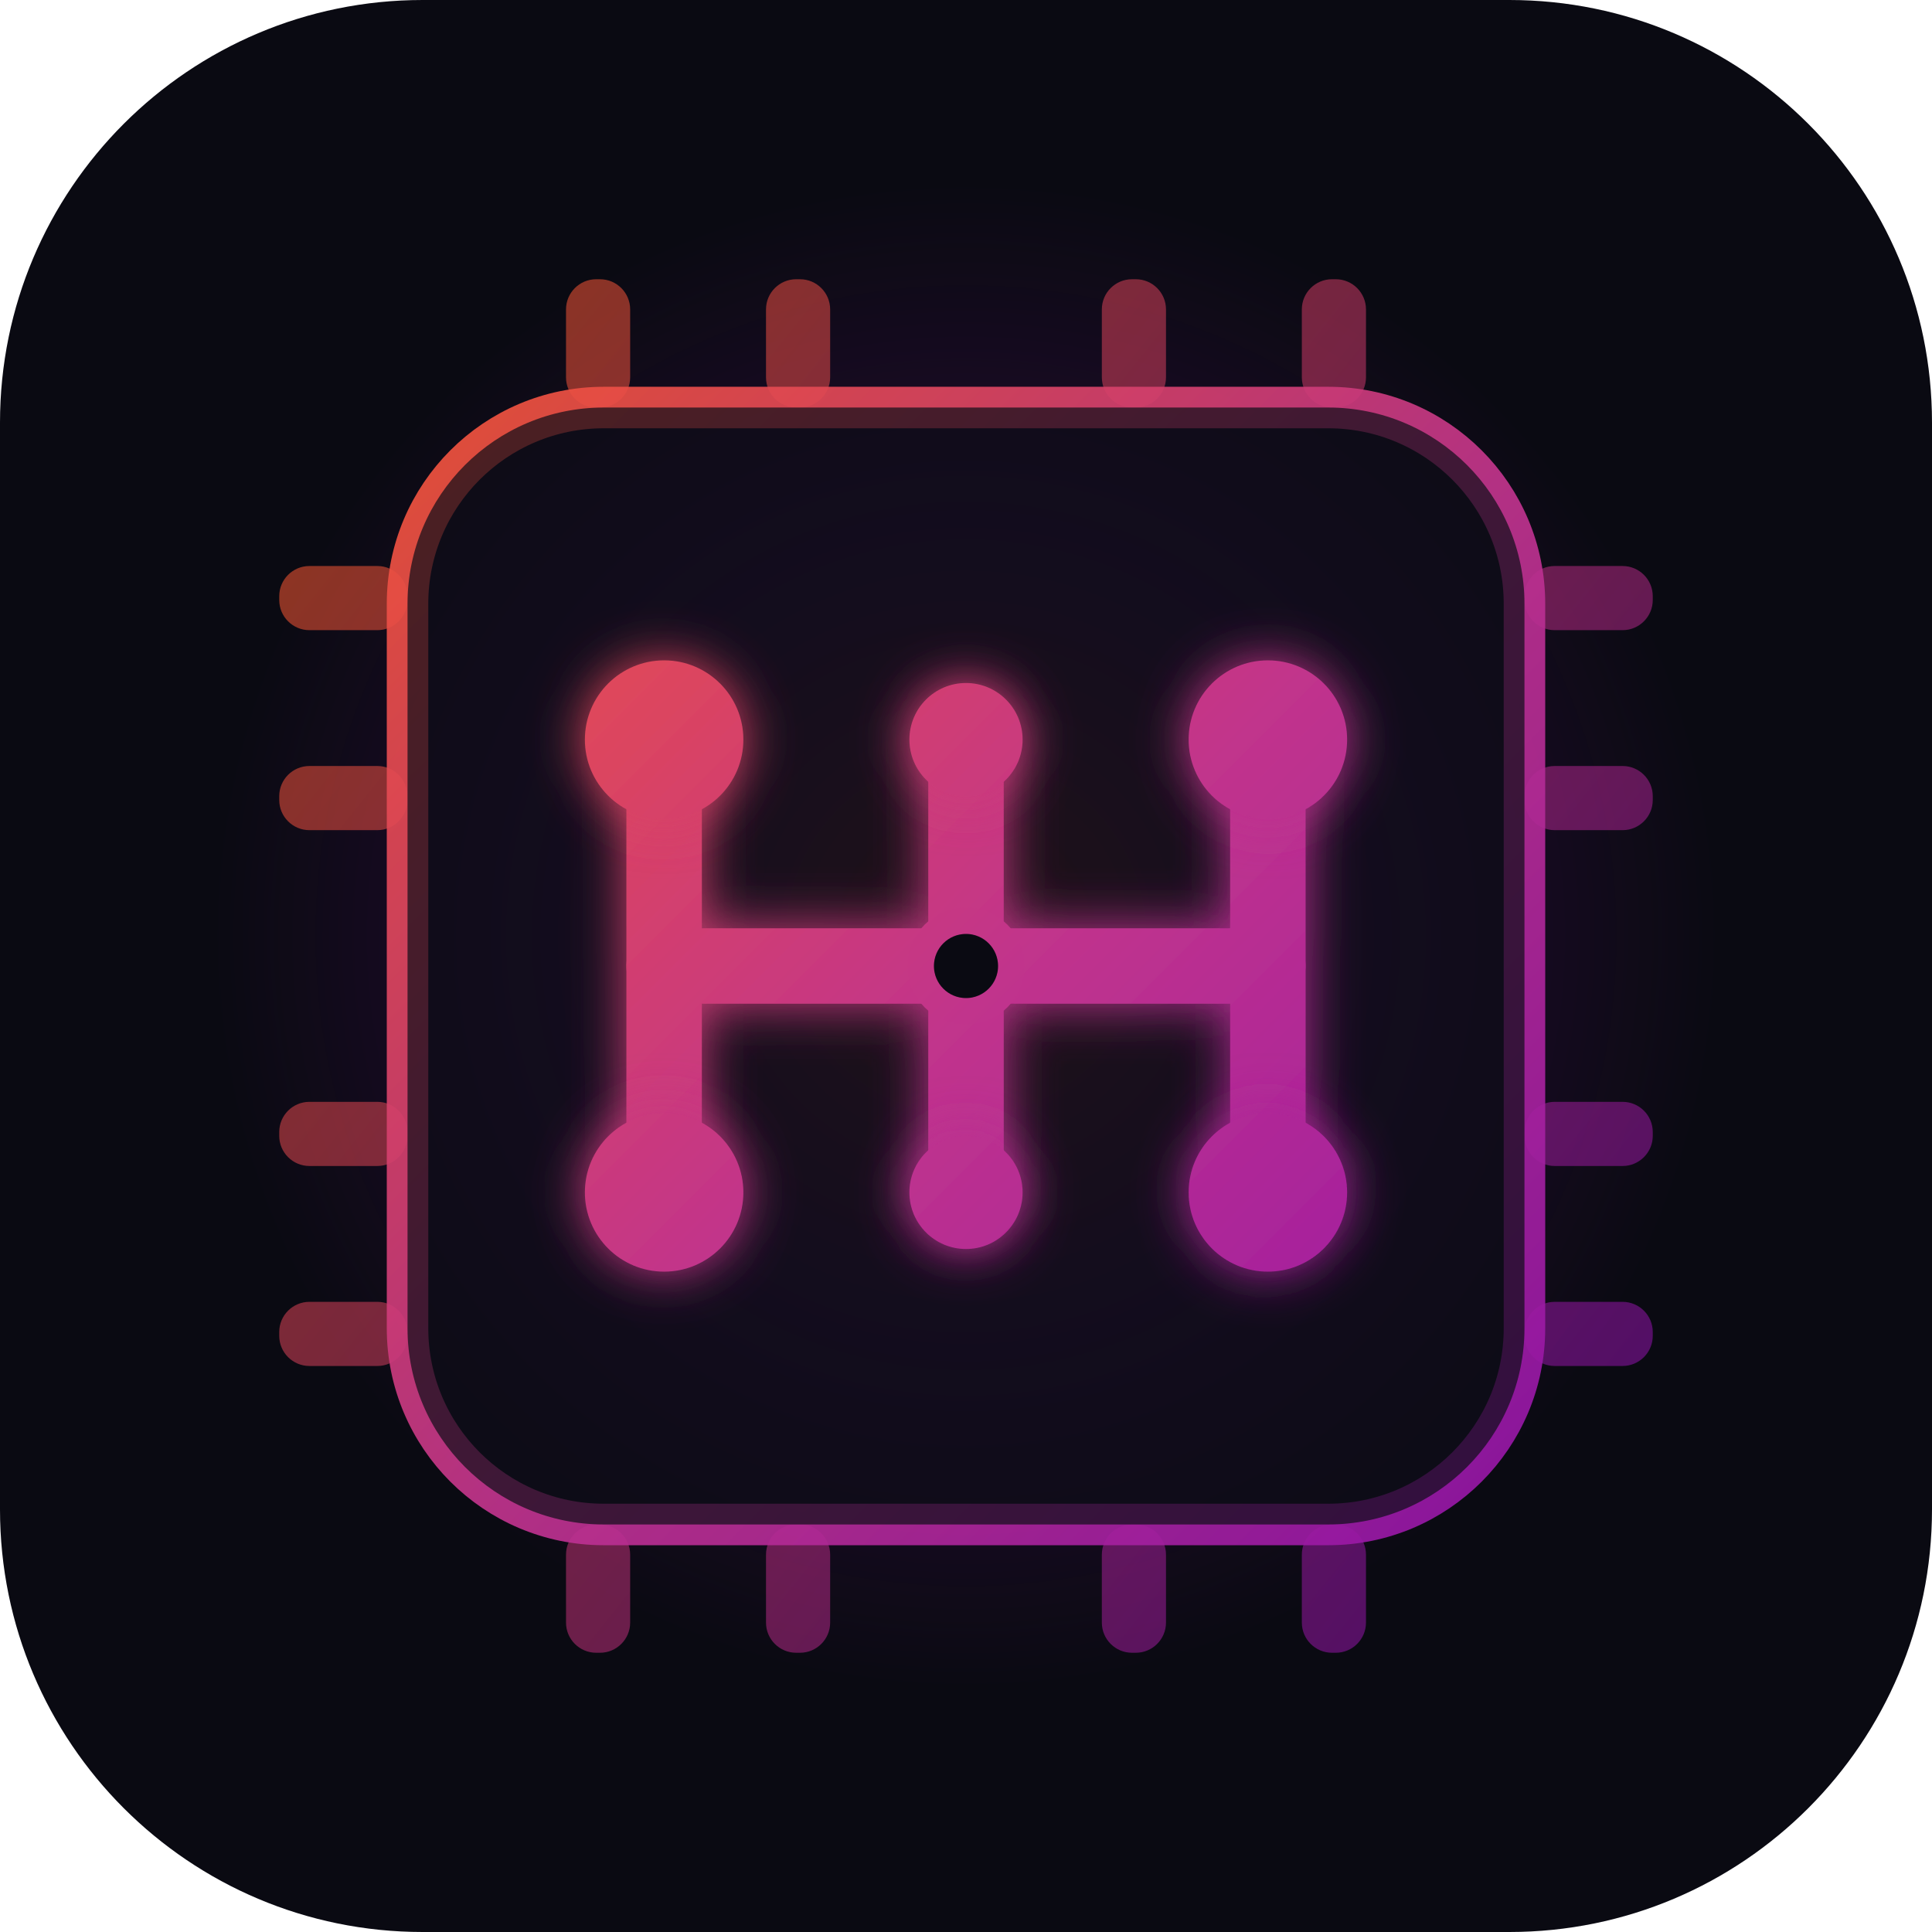
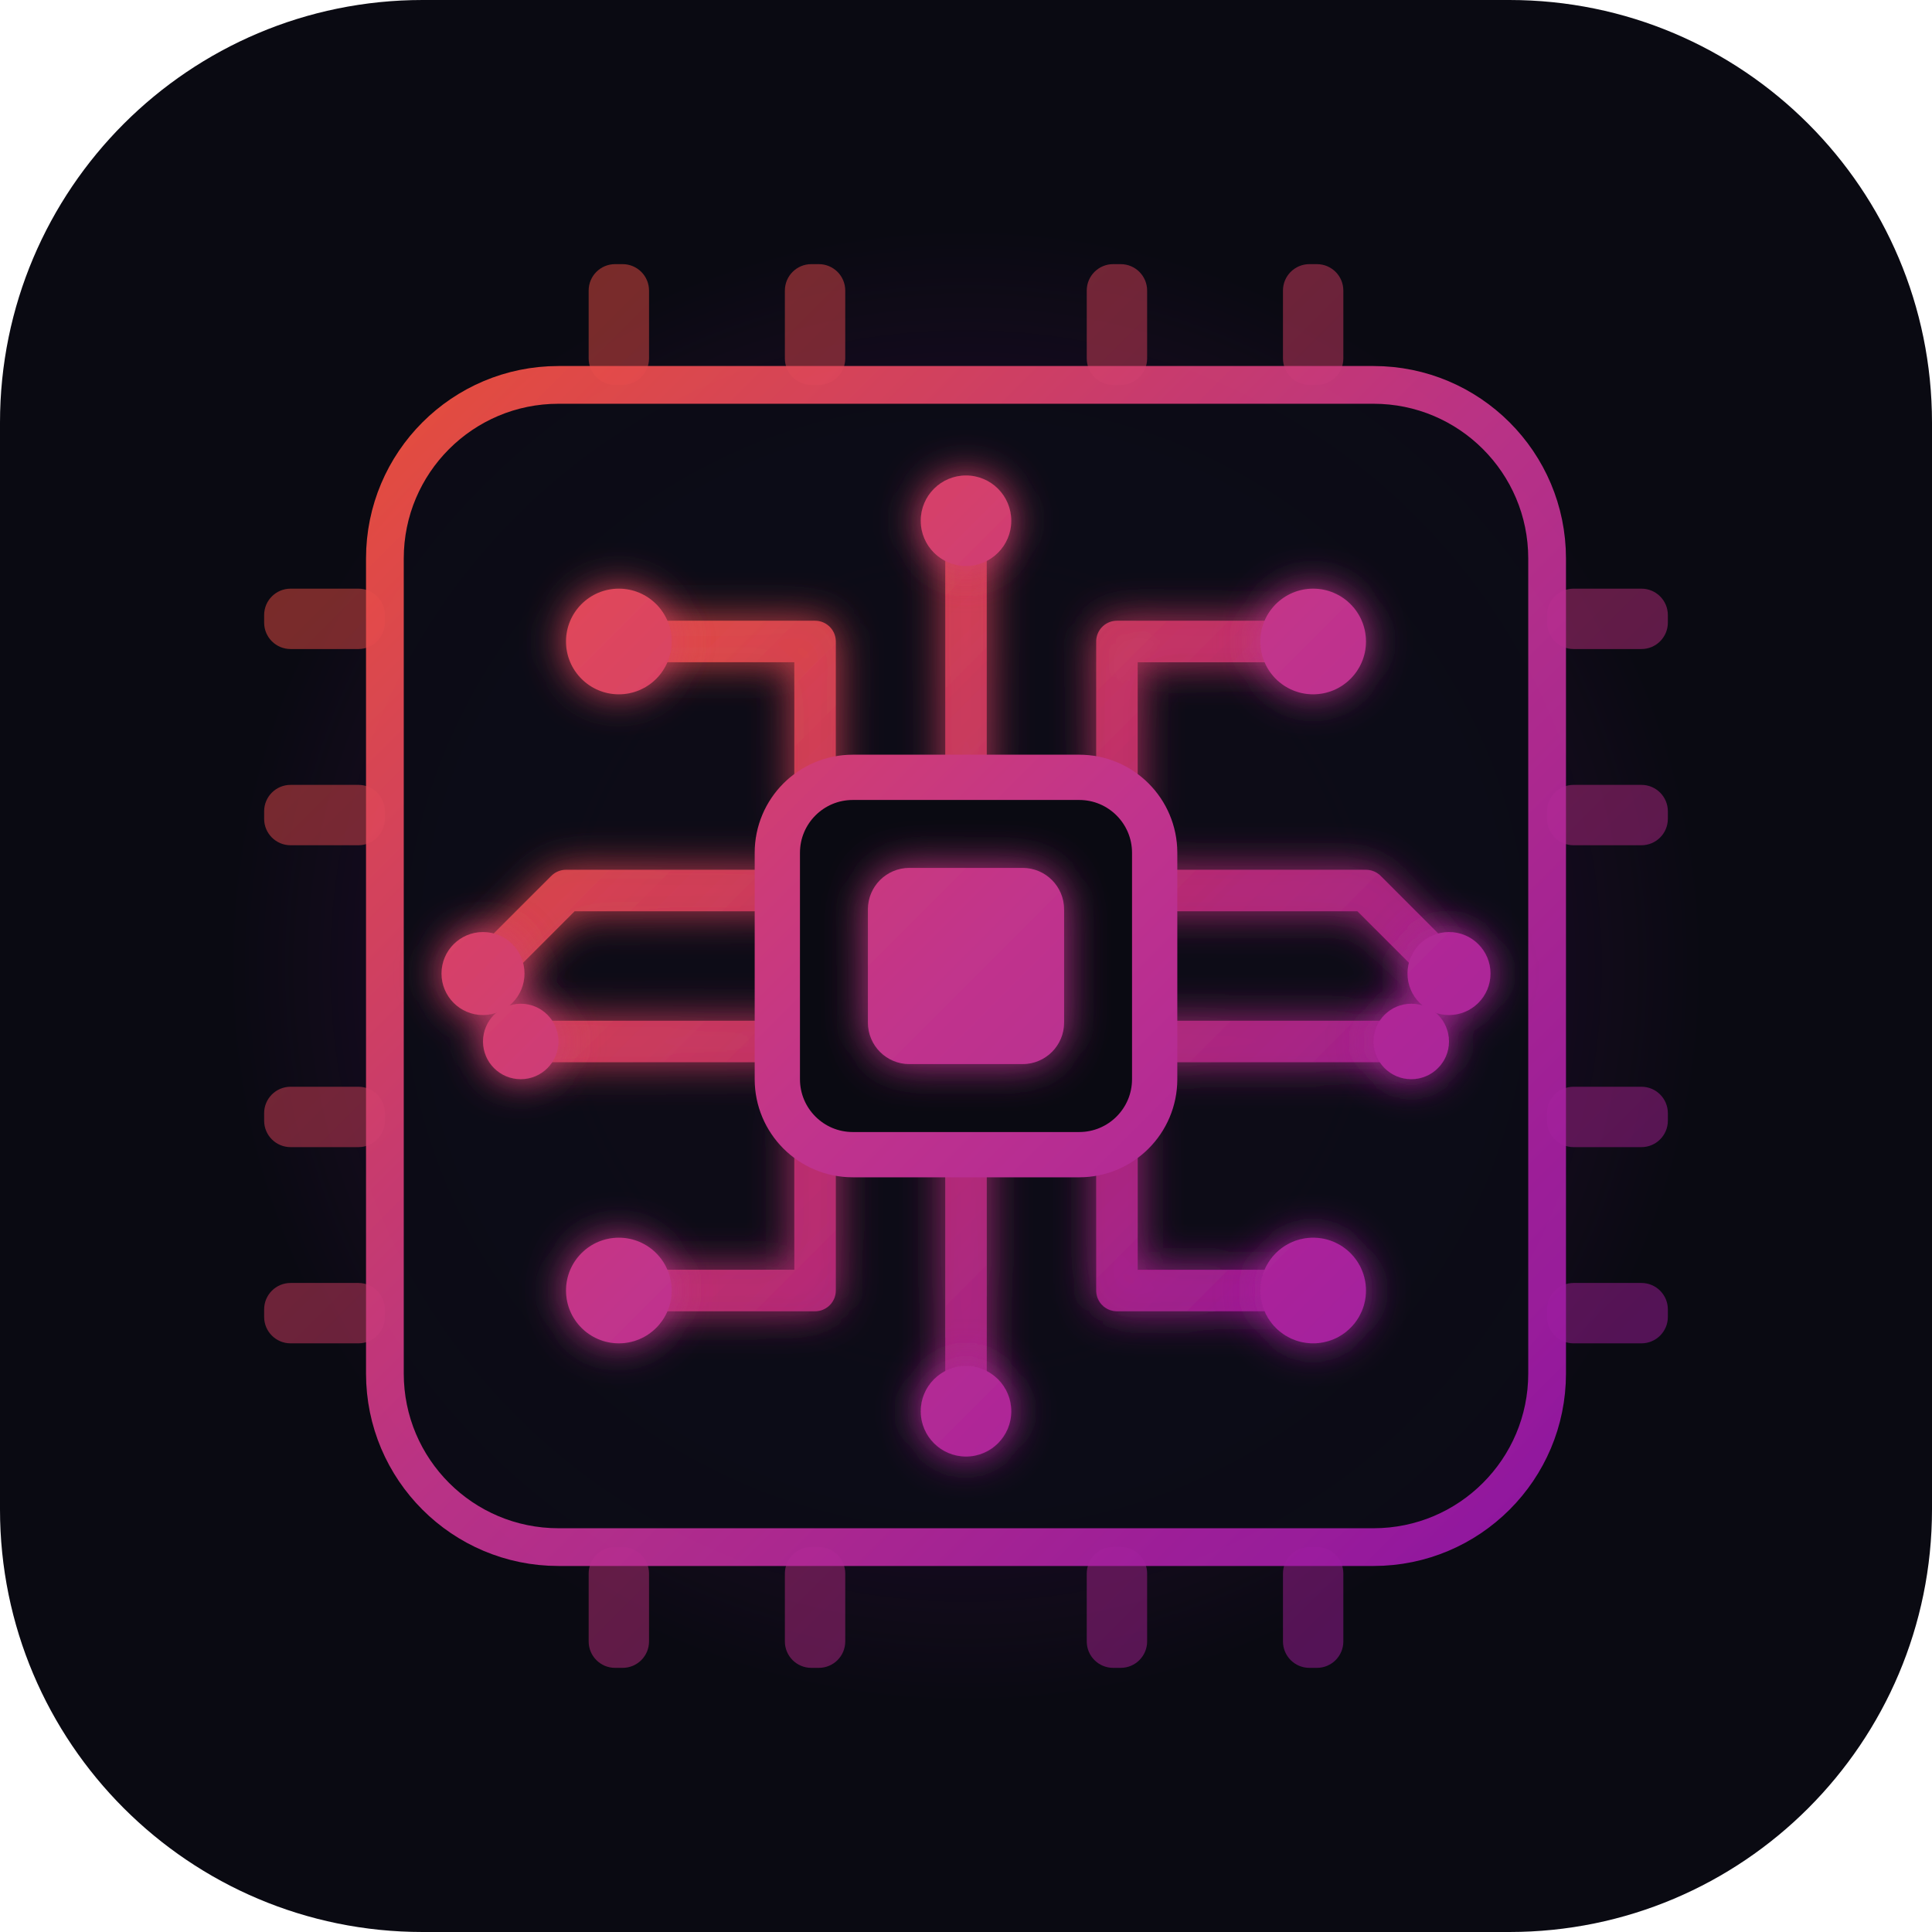
<svg xmlns="http://www.w3.org/2000/svg" viewBox="0 0 512 512" width="512" height="512" role="img" aria-labelledby="t">
  <defs>
-     <linearGradient id="bony" x1="96" y1="96" x2="416" y2="416" gradientUnits="userSpaceOnUse">
+     <linearGradient id="bony" x1="80" y1="80" x2="432" y2="432" gradientUnits="userSpaceOnUse">
      <stop offset="0" stop-color="#f75632" />
-       <stop offset=".52" stop-color="#c1348c" />
+       <stop offset=".5" stop-color="#c1348c" />
      <stop offset="1" stop-color="#8f12ab" />
    </linearGradient>
-     <linearGradient id="bonySoft" x1="96" y1="128" x2="416" y2="384" gradientUnits="userSpaceOnUse">
-       <stop offset="0" stop-color="#f75632" stop-opacity=".55" />
-       <stop offset="1" stop-color="#8f12ab" stop-opacity=".55" />
+     <linearGradient id="trace" x1="128" y1="128" x2="384" y2="384" gradientUnits="userSpaceOnUse">
+       <stop offset="0" stop-color="#f75632" stop-opacity=".92" />
+       <stop offset="1" stop-color="#8f12ab" stop-opacity=".92" />
    </linearGradient>
-     <radialGradient id="halo" cx="256" cy="248" r="200" gradientUnits="userSpaceOnUse">
-       <stop offset="0" stop-color="#f75632" stop-opacity=".30" />
-       <stop offset=".55" stop-color="#8f12ab" stop-opacity=".16" />
+     <linearGradient id="pin" x1="64" y1="64" x2="448" y2="448" gradientUnits="userSpaceOnUse">
+       <stop offset="0" stop-color="#f75632" stop-opacity=".5" />
+       <stop offset="1" stop-color="#8f12ab" stop-opacity=".5" />
+     </linearGradient>
+     <radialGradient id="halo" cx="256" cy="256" r="196" gradientUnits="userSpaceOnUse">
+       <stop offset="0" stop-color="#f75632" stop-opacity=".26" />
+       <stop offset=".6" stop-color="#8f12ab" stop-opacity=".14" />
      <stop offset="1" stop-color="#8f12ab" stop-opacity="0" />
    </radialGradient>
-     <filter id="glow" x="-40%" y="-40%" width="180%" height="180%">
-       <feGaussianBlur stdDeviation="7" result="b" />
+     <filter id="glow" x="-35%" y="-35%" width="170%" height="170%">
+       <feGaussianBlur stdDeviation="5.5" result="b" />
      <feMerge>
        <feMergeNode in="b" />
        <feMergeNode in="SourceGraphic" />
      </feMerge>
    </filter>
  </defs>
  <rect x="0" y="0" width="512" height="512" rx="112" fill="#0a0a12" />
-   <circle cx="256" cy="248" r="200" fill="url(#halo)" />
-   <g fill="url(#bonySoft)">
-     <rect x="150" y="74" width="17" height="34" rx="8" />
-     <rect x="203" y="74" width="17" height="34" rx="8" />
-     <rect x="292" y="74" width="17" height="34" rx="8" />
-     <rect x="345" y="74" width="17" height="34" rx="8" />
-     <rect x="150" y="404" width="17" height="34" rx="8" />
-     <rect x="203" y="404" width="17" height="34" rx="8" />
-     <rect x="292" y="404" width="17" height="34" rx="8" />
-     <rect x="345" y="404" width="17" height="34" rx="8" />
-     <rect x="74" y="150" width="34" height="17" rx="8" />
-     <rect x="74" y="203" width="34" height="17" rx="8" />
-     <rect x="74" y="292" width="34" height="17" rx="8" />
-     <rect x="74" y="345" width="34" height="17" rx="8" />
-     <rect x="404" y="150" width="34" height="17" rx="8" />
-     <rect x="404" y="203" width="34" height="17" rx="8" />
-     <rect x="404" y="292" width="34" height="17" rx="8" />
-     <rect x="404" y="345" width="34" height="17" rx="8" />
+   <circle cx="256" cy="256" r="196" fill="url(#halo)" />
+   <g fill="url(#pin)">
+     <rect x="156" y="70" width="16" height="32" rx="7" />
+     <rect x="208" y="70" width="16" height="32" rx="7" />
+     <rect x="288" y="70" width="16" height="32" rx="7" />
+     <rect x="340" y="70" width="16" height="32" rx="7" />
+     <rect x="156" y="410" width="16" height="32" rx="7" />
+     <rect x="208" y="410" width="16" height="32" rx="7" />
+     <rect x="288" y="410" width="16" height="32" rx="7" />
+     <rect x="340" y="410" width="16" height="32" rx="7" />
+     <rect x="70" y="156" width="32" height="16" rx="7" />
+     <rect x="70" y="208" width="32" height="16" rx="7" />
+     <rect x="70" y="288" width="32" height="16" rx="7" />
+     <rect x="70" y="340" width="32" height="16" rx="7" />
+     <rect x="410" y="156" width="32" height="16" rx="7" />
+     <rect x="410" y="208" width="32" height="16" rx="7" />
+     <rect x="410" y="288" width="32" height="16" rx="7" />
+     <rect x="410" y="340" width="32" height="16" rx="7" />
  </g>
-   <rect x="108" y="108" width="296" height="296" rx="52" fill="none" stroke="url(#bony)" stroke-width="11" opacity=".92" />
-   <rect x="108" y="108" width="296" height="296" rx="52" fill="#0d0d17" opacity=".7" />
-   <g stroke="url(#bony)" stroke-width="20" stroke-linecap="round" fill="none" filter="url(#glow)">
-     <path d="M176 256 H336" />
-     <path d="M176 196 V316" />
-     <path d="M256 196 V316" />
-     <path d="M336 196 V316" />
+   <rect x="102" y="102" width="308" height="308" rx="46" fill="#0c0c16" stroke="url(#bony)" stroke-width="10" opacity=".95" />
+   <g fill="none" stroke="url(#trace)" stroke-width="11" stroke-linecap="round" stroke-linejoin="round" filter="url(#glow)">
+     <path d="M216 214 V170 H164" />
+     <path d="M256 208 V138" />
+     <path d="M296 214 V170 H348" />
+     <path d="M216 298 V342 H164" />
+     <path d="M256 304 V374" />
+     <path d="M296 298 V342 H348" />
+     <path d="M214 236 H150 L128 258" />
+     <path d="M208 276 H138" />
+     <path d="M298 236 H362 L384 258" />
+     <path d="M304 276 H374" />
  </g>
  <g fill="url(#bony)" filter="url(#glow)">
-     <circle cx="176" cy="196" r="21" />
-     <circle cx="336" cy="196" r="21" />
-     <circle cx="176" cy="316" r="21" />
-     <circle cx="336" cy="316" r="21" />
-     <circle cx="256" cy="196" r="15" />
-     <circle cx="256" cy="316" r="15" />
+     <circle cx="164" cy="170" r="14" />
+     <circle cx="348" cy="170" r="14" />
+     <circle cx="164" cy="342" r="14" />
+     <circle cx="348" cy="342" r="14" />
+     <circle cx="256" cy="138" r="12" />
+     <circle cx="256" cy="374" r="12" />
+     <circle cx="128" cy="258" r="11" />
+     <circle cx="384" cy="258" r="11" />
+     <circle cx="138" cy="276" r="10" />
+     <circle cx="374" cy="276" r="10" />
  </g>
-   <circle cx="256" cy="256" r="12" fill="#0a0a12" stroke="url(#bony)" stroke-width="7" />
+   <rect x="206" y="206" width="100" height="100" rx="20" fill="#0a0a12" stroke="url(#bony)" stroke-width="12" />
+   <rect x="230" y="230" width="52" height="52" rx="11" fill="url(#bony)" filter="url(#glow)" />
</svg>
